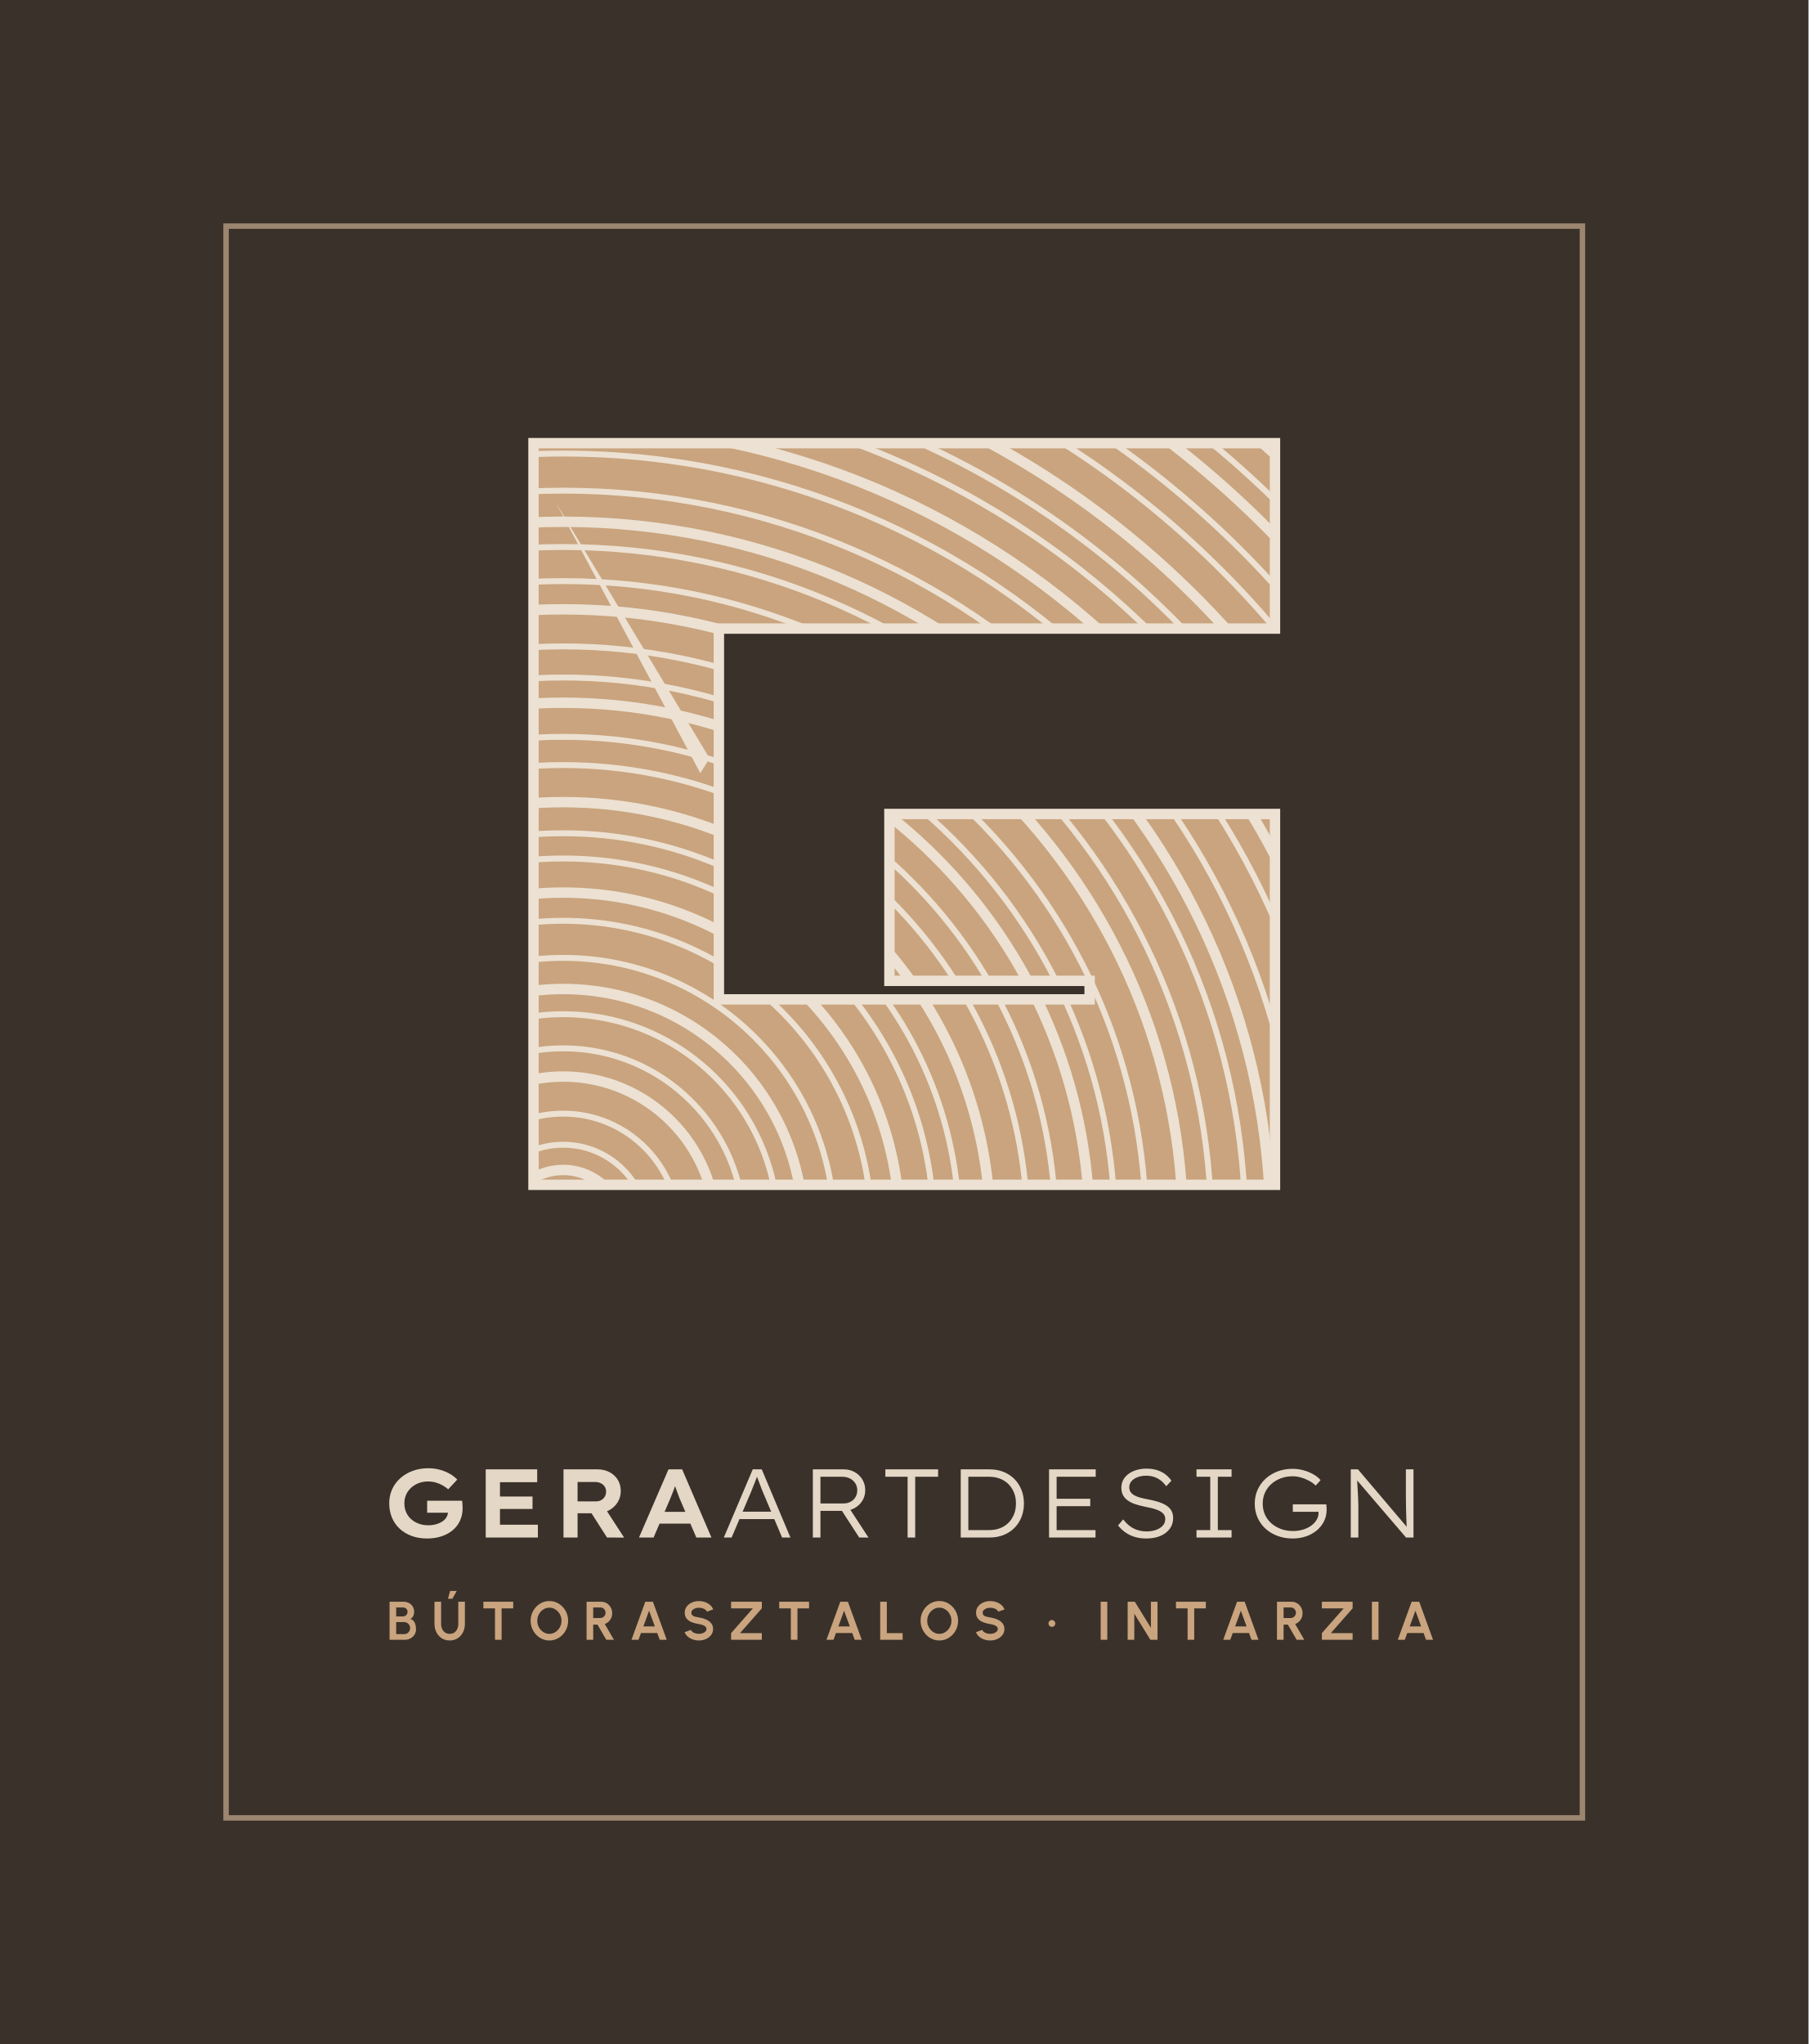
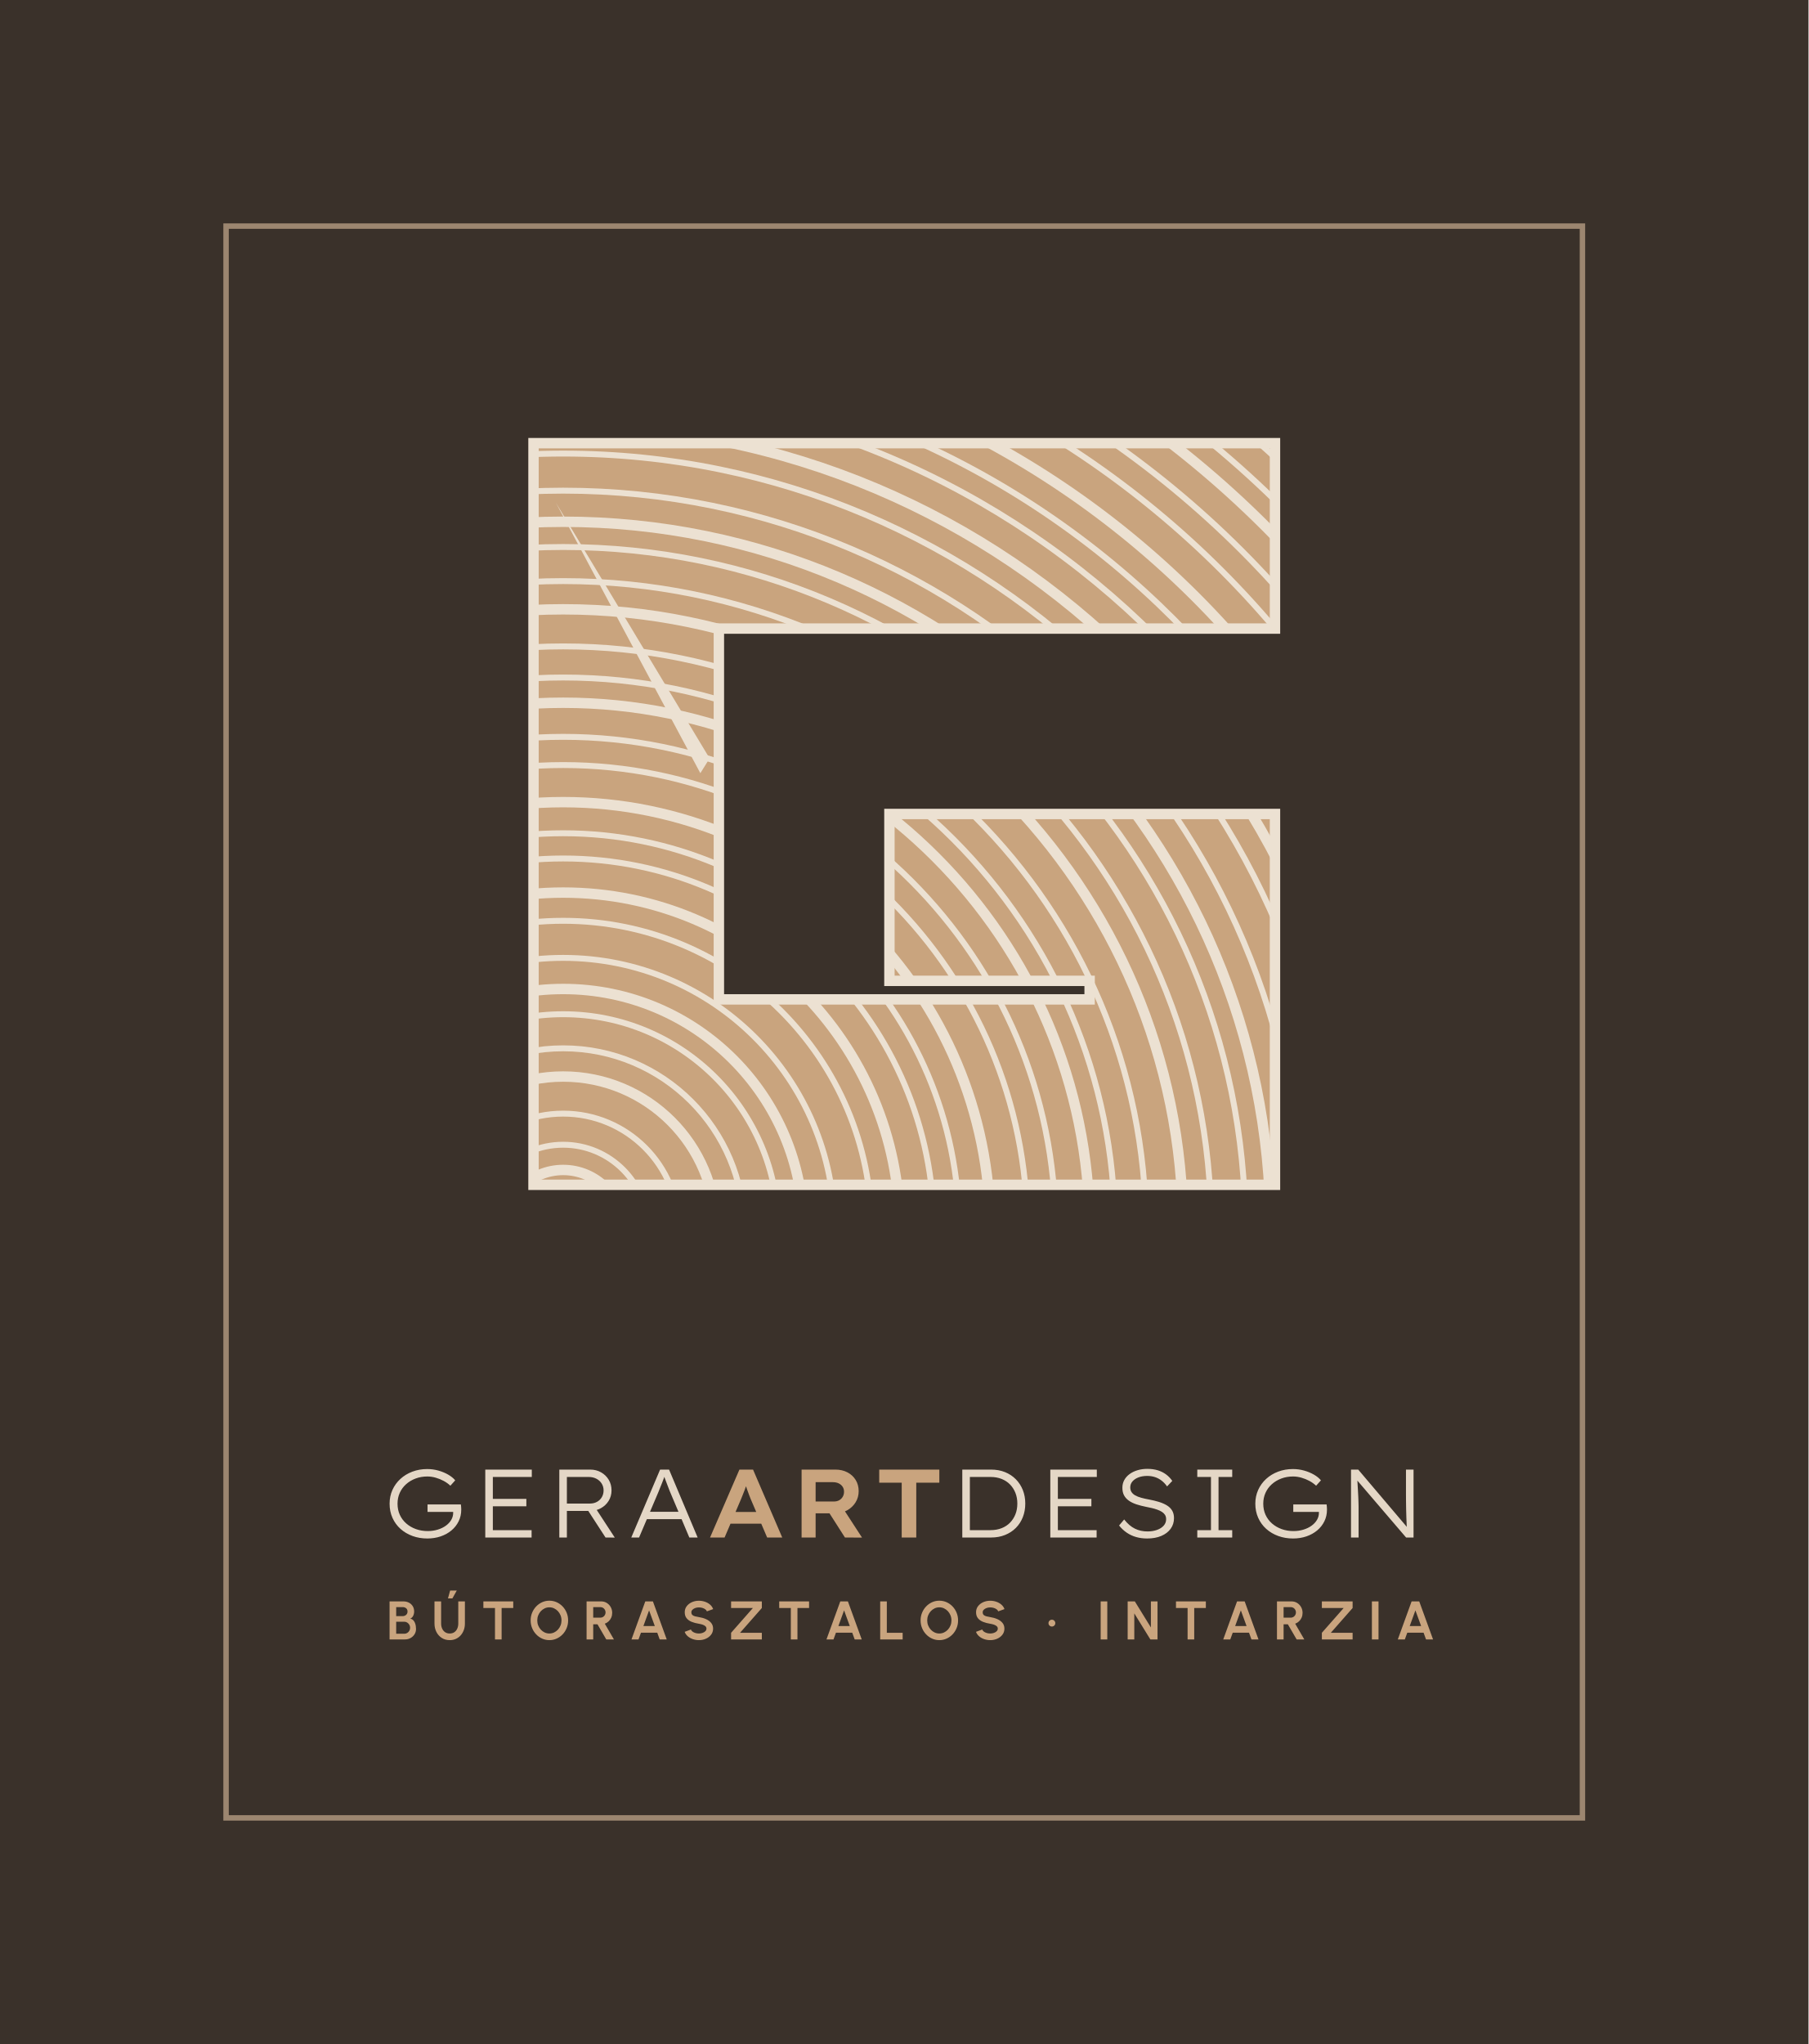
<svg xmlns="http://www.w3.org/2000/svg" viewBox="-40 -40 400 452" width="400" height="452">
  <rect x="-40" y="-40" width="400" height="452" fill="#3A312A" />
  <rect x="10" y="10" width="300" height="352" fill="none" stroke="#9C8670" stroke-width="1.2" />
  <defs>
    <clipPath id="e3">
      <path d="M78 58H242V99H119V181H201V176.9H156.72V140H242V222H78Z" />
    </clipPath>
  </defs>
  <g clip-path="url(#e3)">
    <rect x="78" y="58" width="164" height="164" fill="#C9A47E" />
    <circle cx="84.56" cy="231.84" r="13.12" fill="none" stroke="#ECE1D2" stroke-width="2.3" />
    <circle cx="84.56" cy="231.84" r="18.7" fill="none" stroke="#ECE1D2" stroke-width="1.31" />
    <circle cx="84.56" cy="231.84" r="25.58" fill="none" stroke="#ECE1D2" stroke-width="1.31" />
    <circle cx="84.56" cy="231.84" r="33.78" fill="none" stroke="#ECE1D2" stroke-width="2.3" />
    <circle cx="84.56" cy="231.84" r="40.02" fill="none" stroke="#ECE1D2" stroke-width="1.31" />
    <circle cx="84.56" cy="231.84" r="47.56" fill="none" stroke="#ECE1D2" stroke-width="1.31" />
    <circle cx="84.56" cy="231.84" r="53.14" fill="none" stroke="#ECE1D2" stroke-width="2.3" />
    <circle cx="84.56" cy="231.84" r="60.02" fill="none" stroke="#ECE1D2" stroke-width="1.31" />
    <circle cx="84.56" cy="231.84" r="68.22" fill="none" stroke="#ECE1D2" stroke-width="1.31" />
    <circle cx="84.56" cy="231.84" r="74.46" fill="none" stroke="#ECE1D2" stroke-width="2.3" />
    <circle cx="84.56" cy="231.84" r="82" fill="none" stroke="#ECE1D2" stroke-width="1.31" />
    <circle cx="84.56" cy="231.84" r="87.58" fill="none" stroke="#ECE1D2" stroke-width="1.31" />
    <circle cx="84.56" cy="231.84" r="94.46" fill="none" stroke="#ECE1D2" stroke-width="2.3" />
    <circle cx="84.56" cy="231.84" r="102.66" fill="none" stroke="#ECE1D2" stroke-width="1.31" />
    <circle cx="84.56" cy="231.84" r="108.9" fill="none" stroke="#ECE1D2" stroke-width="1.31" />
    <circle cx="84.56" cy="231.84" r="116.44" fill="none" stroke="#ECE1D2" stroke-width="2.3" />
    <circle cx="84.56" cy="231.84" r="122.02" fill="none" stroke="#ECE1D2" stroke-width="1.31" />
    <circle cx="84.56" cy="231.84" r="128.9" fill="none" stroke="#ECE1D2" stroke-width="1.31" />
    <circle cx="84.56" cy="231.84" r="137.1" fill="none" stroke="#ECE1D2" stroke-width="2.3" />
    <circle cx="84.56" cy="231.84" r="143.34" fill="none" stroke="#ECE1D2" stroke-width="1.31" />
    <circle cx="84.56" cy="231.84" r="150.88" fill="none" stroke="#ECE1D2" stroke-width="1.31" />
    <circle cx="84.56" cy="231.84" r="156.46" fill="none" stroke="#ECE1D2" stroke-width="2.3" />
    <circle cx="84.56" cy="231.84" r="163.34" fill="none" stroke="#ECE1D2" stroke-width="1.31" />
    <circle cx="84.56" cy="231.84" r="171.54" fill="none" stroke="#ECE1D2" stroke-width="1.31" />
    <circle cx="84.56" cy="231.84" r="177.78" fill="none" stroke="#ECE1D2" stroke-width="2.3" />
    <circle cx="84.56" cy="231.84" r="185.32" fill="none" stroke="#ECE1D2" stroke-width="1.31" />
    <circle cx="84.56" cy="231.84" r="190.9" fill="none" stroke="#ECE1D2" stroke-width="1.31" />
    <circle cx="84.56" cy="231.84" r="197.78" fill="none" stroke="#ECE1D2" stroke-width="2.3" />
    <circle cx="84.56" cy="231.84" r="205.98" fill="none" stroke="#ECE1D2" stroke-width="1.31" />
    <circle cx="84.56" cy="231.84" r="212.22" fill="none" stroke="#ECE1D2" stroke-width="1.31" />
    <circle cx="84.56" cy="231.84" r="219.76" fill="none" stroke="#ECE1D2" stroke-width="2.3" />
    <circle cx="84.56" cy="231.84" r="225.34" fill="none" stroke="#ECE1D2" stroke-width="1.31" />
    <circle cx="84.56" cy="231.84" r="232.22" fill="none" stroke="#ECE1D2" stroke-width="1.31" />
    <circle cx="84.56" cy="231.84" r="240.42" fill="none" stroke="#ECE1D2" stroke-width="2.3" />
    <circle cx="84.56" cy="231.84" r="246.66" fill="none" stroke="#ECE1D2" stroke-width="1.31" />
    <circle cx="84.56" cy="231.84" r="254.2" fill="none" stroke="#ECE1D2" stroke-width="1.31" />
    <circle cx="84.56" cy="231.84" r="259.78" fill="none" stroke="#ECE1D2" stroke-width="2.3" />
    <circle cx="84.56" cy="231.84" r="266.66" fill="none" stroke="#ECE1D2" stroke-width="1.31" />
    <circle cx="84.56" cy="231.84" r="274.86" fill="none" stroke="#ECE1D2" stroke-width="1.31" />
    <path d="M82.92 71.12L116.95 127.7L114.9 130.98Z" fill="#ECE1D2" />
  </g>
  <path d="M78 58H242V99H119V181H201V176.9H156.72V140H242V222H78Z" fill="none" stroke="#ECE1D2" stroke-width="2.3" />
-   <path d="M54.447 300.215Q52.629 300.215 51.103 299.67Q49.577 299.126 48.453 298.103Q47.328 297.08 46.707 295.635Q46.086 294.191 46.086 292.421Q46.086 290.765 46.722 289.352Q47.357 287.94 48.53 286.892Q49.703 285.843 51.278 285.262Q52.853 284.68 54.719 284.68Q56.121 284.68 57.343 285.025Q58.566 285.369 59.537 285.938Q60.508 286.507 61.131 287.192L59.138 289.335Q58.533 288.816 57.839 288.434Q57.146 288.051 56.359 287.827Q55.572 287.603 54.694 287.603Q53.574 287.603 52.616 287.966Q51.659 288.329 50.945 288.977Q50.232 289.626 49.834 290.505Q49.436 291.384 49.436 292.421Q49.436 293.562 49.851 294.465Q50.266 295.368 51.001 295.997Q51.736 296.626 52.692 296.96Q53.647 297.293 54.736 297.293Q55.639 297.293 56.437 297.07Q57.235 296.848 57.838 296.45Q58.442 296.052 58.764 295.497Q59.086 294.942 59.082 294.312V293.87L59.514 294.521H54.475V291.862H62.21Q62.245 292.141 62.27 292.467Q62.296 292.793 62.307 293.081Q62.318 293.368 62.318 293.518Q62.318 295.074 61.728 296.316Q61.138 297.558 60.09 298.42Q59.042 299.281 57.607 299.748Q56.172 300.215 54.447 300.215ZM67.428 300.0V284.927H78.817V287.761H70.583V297.166H78.968V300.0ZM69.022 293.682V290.94H77.783V293.682ZM84.633 300.0V284.927H92.132Q93.638 284.927 94.811 285.543Q95.985 286.159 96.644 287.24Q97.302 288.321 97.302 289.714Q97.302 291.094 96.607 292.208Q95.912 293.322 94.723 293.977Q93.534 294.631 92.077 294.631H87.746V300.0ZM94.258 300.0 89.908 293.195 93.262 292.657 98.043 300.013ZM87.746 292.006H91.843Q92.487 292.006 92.982 291.727Q93.478 291.448 93.765 290.957Q94.053 290.466 94.053 289.835Q94.053 289.208 93.739 288.732Q93.425 288.256 92.869 287.987Q92.312 287.719 91.586 287.719H87.746ZM101.332 300.0 107.855 284.927H110.877L117.356 300.0H114.007L110.318 291.368Q110.16 290.975 109.977 290.486Q109.794 289.997 109.608 289.478Q109.422 288.959 109.253 288.465Q109.084 287.971 108.968 287.578L109.642 287.565Q109.508 288.045 109.342 288.537Q109.175 289.029 108.992 289.517Q108.808 290.005 108.614 290.477Q108.421 290.949 108.236 291.42L104.56 300.0ZM104.321 296.926 105.418 294.326H113.142L113.988 296.926Z" fill="#E4D7C6" />
-   <path d="M120.092 300.0 126.49 284.927H128.482L134.825 300.0H132.978L128.63 289.706Q128.43 289.195 128.247 288.707Q128.064 288.22 127.882 287.753Q127.7 287.287 127.528 286.815Q127.357 286.344 127.194 285.876L127.656 285.866Q127.468 286.445 127.293 286.928Q127.117 287.411 126.935 287.862Q126.753 288.313 126.563 288.782Q126.373 289.252 126.155 289.814L121.821 300.0ZM122.776 295.927 123.446 294.289H131.39L131.933 295.927ZM139.784 300.0V284.927H146.636Q147.972 284.927 149.048 285.534Q150.124 286.142 150.747 287.185Q151.371 288.229 151.371 289.53Q151.371 290.834 150.732 291.866Q150.092 292.898 148.997 293.5Q147.902 294.101 146.553 294.101H141.464V300.0ZM150.041 300.0 145.736 293.363 147.401 292.828 152.092 300.01ZM141.464 292.463H146.574Q147.463 292.463 148.148 292.083Q148.834 291.703 149.222 291.042Q149.609 290.38 149.609 289.542Q149.609 288.698 149.182 288.021Q148.755 287.344 148.009 286.955Q147.264 286.565 146.308 286.565H141.464ZM160.743 300.0V286.565H155.819V284.927H167.486V286.565H162.422V300.0ZM172.493 300.0V284.927H178.871Q180.58 284.927 181.974 285.49Q183.367 286.054 184.375 287.074Q185.382 288.095 185.927 289.466Q186.471 290.837 186.471 292.463Q186.471 294.1 185.927 295.482Q185.382 296.864 184.38 297.868Q183.378 298.873 181.979 299.437Q180.58 300.0 178.871 300.0ZM174.173 298.666 173.986 298.362H178.763Q180.121 298.362 181.223 297.926Q182.324 297.49 183.09 296.702Q183.857 295.913 184.283 294.845Q184.709 293.778 184.709 292.463Q184.709 291.17 184.283 290.097Q183.857 289.024 183.085 288.23Q182.314 287.436 181.217 287.001Q180.121 286.565 178.763 286.565H173.921L174.173 286.304ZM192.024 300.0V284.927H202.347V286.565H193.703V298.362H202.303V300.0ZM192.857 293.066V291.428H201.141V293.066ZM213.508 300.215Q212.201 300.215 211.068 299.892Q209.936 299.569 208.989 298.924Q208.042 298.278 207.289 297.331L208.416 295.993Q209.544 297.427 210.808 298.038Q212.071 298.65 213.588 298.65Q214.734 298.65 215.682 298.319Q216.63 297.988 217.183 297.369Q217.736 296.749 217.728 295.927Q217.728 295.363 217.471 294.967Q217.213 294.57 216.77 294.293Q216.327 294.015 215.752 293.812Q215.176 293.609 214.548 293.462Q213.92 293.314 213.27 293.191Q212.096 292.957 211.126 292.636Q210.156 292.315 209.457 291.822Q208.758 291.329 208.389 290.639Q208.02 289.95 208.02 288.955Q208.02 288.018 208.439 287.248Q208.858 286.477 209.616 285.923Q210.375 285.369 211.38 285.068Q212.385 284.767 213.556 284.767Q214.855 284.767 215.881 285.085Q216.908 285.403 217.711 285.997Q218.513 286.591 219.096 287.438L217.937 288.662Q217.411 287.911 216.739 287.388Q216.067 286.865 215.264 286.598Q214.461 286.332 213.525 286.332Q212.448 286.332 211.603 286.652Q210.758 286.972 210.263 287.54Q209.767 288.109 209.767 288.878Q209.767 289.481 210.05 289.915Q210.334 290.349 210.872 290.655Q211.41 290.96 212.208 291.179Q213.006 291.399 213.995 291.579Q215.118 291.787 216.114 292.093Q217.11 292.399 217.869 292.853Q218.628 293.308 219.051 294.001Q219.475 294.694 219.475 295.701Q219.475 297.029 218.733 298.056Q217.99 299.082 216.653 299.649Q215.315 300.215 213.508 300.215ZM224.642 300.0V298.361H227.678V286.565H224.642V284.927H232.394V286.565H229.357V298.361H232.394V300.0ZM245.887 300.215Q244.133 300.215 242.613 299.662Q241.092 299.109 239.948 298.088Q238.805 297.067 238.163 295.639Q237.521 294.211 237.521 292.489Q237.521 290.848 238.15 289.447Q238.78 288.045 239.915 287.003Q241.051 285.96 242.576 285.384Q244.101 284.809 245.871 284.809Q247.161 284.809 248.361 285.147Q249.561 285.486 250.534 286.051Q251.507 286.615 252.085 287.315L251.008 288.507Q250.364 287.893 249.529 287.443Q248.694 286.994 247.757 286.725Q246.821 286.457 245.893 286.457Q244.496 286.457 243.29 286.911Q242.084 287.364 241.18 288.175Q240.276 288.985 239.779 290.087Q239.283 291.189 239.283 292.489Q239.283 293.86 239.795 294.974Q240.308 296.088 241.235 296.893Q242.162 297.698 243.375 298.133Q244.587 298.567 245.99 298.567Q247.154 298.567 248.191 298.252Q249.229 297.938 250.008 297.374Q250.788 296.81 251.217 296.065Q251.646 295.319 251.632 294.482V293.819L252.003 294.312H245.942V292.656H253.337Q253.369 292.847 253.385 293.055Q253.401 293.264 253.412 293.464Q253.423 293.665 253.423 293.823Q253.423 295.231 252.843 296.404Q252.264 297.577 251.244 298.427Q250.225 299.278 248.861 299.747Q247.496 300.215 245.887 300.215ZM258.756 300.0V284.927H260.355L271.461 298.016L271.217 298.406Q271.142 297.999 271.109 297.248Q271.076 296.497 271.041 295.576Q271.006 294.655 270.988 293.7Q270.971 292.746 270.962 291.899Q270.953 291.052 270.953 290.47V284.927H272.633V300.0H270.983L259.954 287.122L260.138 286.665Q260.166 287.291 260.206 288.028Q260.247 288.765 260.295 289.527Q260.343 290.289 260.371 290.995Q260.4 291.701 260.417 292.267Q260.435 292.833 260.435 293.144V300.0Z" fill="#E4D7C6" />
-   <path d="M46.163 322.61V314.2H49.227Q49.89 314.2 50.429 314.472Q50.968 314.745 51.285 315.252Q51.601 315.759 51.601 316.453Q51.601 316.76 51.51 317.071Q51.419 317.382 51.232 317.631Q51.045 317.881 50.751 318Q51.143 318.096 51.39 318.351Q51.637 318.605 51.774 318.942Q51.911 319.279 51.963 319.632Q52.015 319.984 52.015 320.288Q52.015 320.95 51.684 321.475Q51.353 322 50.797 322.305Q50.242 322.61 49.568 322.61ZM47.628 321.355H49.42Q49.776 321.355 50.067 321.18Q50.359 321.004 50.533 320.698Q50.707 320.391 50.707 320.002Q50.707 319.666 50.533 319.367Q50.359 319.067 50.067 318.88Q49.776 318.693 49.42 318.693H47.628ZM47.628 317.459H49.061Q49.503 317.459 49.82 317.182Q50.136 316.904 50.136 316.443Q50.136 315.957 49.82 315.71Q49.503 315.462 49.061 315.462H47.628ZM59.466 322.766Q58.457 322.766 57.699 322.274Q56.941 321.781 56.52 320.949Q56.099 320.117 56.099 319.102V314.2H57.565V319.102Q57.565 319.703 57.789 320.203Q58.012 320.703 58.438 321.002Q58.863 321.3 59.466 321.3Q60.08 321.3 60.502 321.003Q60.925 320.705 61.142 320.205Q61.36 319.704 61.36 319.102V314.2H62.826V319.102Q62.826 319.865 62.587 320.528Q62.348 321.192 61.903 321.697Q61.458 322.201 60.841 322.484Q60.223 322.766 59.466 322.766ZM59.079 313.539 59.559 311.809H61.025L60.057 313.539ZM73.518 314.2V315.665H70.947V322.61H69.481V315.665H66.912V314.2ZM81.51 322.766Q80.657 322.766 79.906 322.427Q79.155 322.087 78.585 321.487Q78.014 320.886 77.69 320.096Q77.365 319.306 77.365 318.405Q77.365 317.504 77.69 316.714Q78.014 315.924 78.585 315.323Q79.155 314.722 79.906 314.383Q80.657 314.043 81.51 314.043Q82.369 314.043 83.12 314.383Q83.871 314.722 84.442 315.323Q85.013 315.924 85.334 316.714Q85.655 317.504 85.655 318.405Q85.655 319.306 85.334 320.096Q85.013 320.886 84.442 321.487Q83.871 322.087 83.12 322.427Q82.369 322.766 81.51 322.766ZM81.51 321.3Q82.064 321.3 82.549 321.072Q83.033 320.843 83.403 320.444Q83.773 320.046 83.981 319.522Q84.19 318.999 84.19 318.405Q84.19 317.809 83.98 317.284Q83.771 316.76 83.401 316.362Q83.031 315.964 82.547 315.737Q82.062 315.509 81.51 315.509Q80.956 315.509 80.472 315.738Q79.987 315.966 79.617 316.365Q79.248 316.764 79.039 317.287Q78.831 317.811 78.831 318.405Q78.831 319.003 79.04 319.526Q79.25 320.05 79.62 320.449Q79.989 320.847 80.474 321.074Q80.958 321.3 81.51 321.3ZM89.74 322.61V314.2H92.965Q93.649 314.2 94.202 314.541Q94.754 314.882 95.078 315.457Q95.403 316.032 95.403 316.731Q95.403 317.299 95.197 317.778Q94.992 318.257 94.623 318.605Q94.253 318.953 93.769 319.132L95.785 322.61H94.093L92.151 319.264H91.206V322.61ZM91.206 317.798H92.799Q93.111 317.798 93.369 317.642Q93.627 317.485 93.782 317.221Q93.937 316.956 93.937 316.63Q93.937 316.304 93.782 316.04Q93.627 315.776 93.369 315.619Q93.111 315.462 92.799 315.462H91.206ZM102.724 314.2H104.41L107.466 322.61H105.911L105.37 321.12H101.767L101.226 322.61H99.671ZM102.304 319.654H104.831L103.563 316.186ZM114.581 322.766Q113.884 322.766 113.243 322.546Q112.602 322.326 112.121 321.914Q111.641 321.502 111.433 320.93L112.81 320.421Q112.895 320.665 113.153 320.864Q113.41 321.063 113.782 321.182Q114.154 321.3 114.581 321.3Q115.017 321.3 115.398 321.165Q115.78 321.029 116.016 320.787Q116.252 320.545 116.252 320.221Q116.252 319.891 116.006 319.676Q115.76 319.462 115.375 319.335Q114.991 319.209 114.581 319.144Q113.687 319.006 112.977 318.718Q112.268 318.43 111.858 317.918Q111.448 317.405 111.448 316.599Q111.448 315.833 111.884 315.261Q112.32 314.69 113.035 314.372Q113.75 314.054 114.581 314.054Q115.271 314.054 115.913 314.272Q116.555 314.49 117.039 314.904Q117.522 315.318 117.733 315.902L116.352 316.401Q116.266 316.155 116.009 315.958Q115.751 315.761 115.38 315.645Q115.009 315.53 114.581 315.53Q114.154 315.524 113.774 315.662Q113.394 315.801 113.154 316.043Q112.914 316.285 112.914 316.599Q112.914 316.999 113.139 317.205Q113.363 317.41 113.741 317.503Q114.118 317.597 114.581 317.672Q115.425 317.802 116.139 318.115Q116.853 318.428 117.286 318.949Q117.718 319.469 117.718 320.221Q117.718 320.985 117.284 321.558Q116.849 322.131 116.136 322.448Q115.423 322.766 114.581 322.766ZM121.7 322.61V321.144L126.522 315.665H121.7V314.2H128.5V315.665L123.678 321.144H128.5V322.61ZM138.951 314.2V315.665H136.38V322.61H134.914V315.665H132.345V314.2ZM145.852 314.2H147.537L150.593 322.61H149.038L148.497 321.12H144.894L144.353 322.61H142.798ZM145.431 319.654H147.958L146.691 316.186ZM154.68 322.61V314.2H156.146V321.144H159.646V322.61ZM167.759 322.766Q166.906 322.766 166.155 322.427Q165.404 322.087 164.833 321.487Q164.262 320.886 163.938 320.096Q163.613 319.306 163.613 318.405Q163.613 317.504 163.938 316.714Q164.262 315.924 164.833 315.323Q165.404 314.722 166.155 314.383Q166.906 314.043 167.759 314.043Q168.618 314.043 169.369 314.383Q170.119 314.722 170.69 315.323Q171.261 315.924 171.582 316.714Q171.904 317.504 171.904 318.405Q171.904 319.306 171.582 320.096Q171.261 320.886 170.69 321.487Q170.119 322.087 169.369 322.427Q168.618 322.766 167.759 322.766ZM167.759 321.3Q168.313 321.3 168.797 321.072Q169.282 320.843 169.651 320.444Q170.021 320.046 170.229 319.522Q170.438 318.999 170.438 318.405Q170.438 317.809 170.228 317.284Q170.019 316.76 169.649 316.362Q169.28 315.964 168.795 315.737Q168.311 315.509 167.759 315.509Q167.204 315.509 166.72 315.738Q166.235 315.966 165.866 316.365Q165.496 316.764 165.288 317.287Q165.079 317.811 165.079 318.405Q165.079 319.003 165.289 319.526Q165.498 320.05 165.868 320.449Q166.238 320.847 166.722 321.074Q167.206 321.3 167.759 321.3ZM179.016 322.766Q178.32 322.766 177.678 322.546Q177.037 322.326 176.557 321.914Q176.076 321.502 175.869 320.93L177.245 320.421Q177.33 320.665 177.588 320.864Q177.846 321.063 178.218 321.182Q178.59 321.3 179.016 321.3Q179.452 321.3 179.834 321.165Q180.215 321.029 180.451 320.787Q180.687 320.545 180.687 320.221Q180.687 319.891 180.441 319.676Q180.195 319.462 179.811 319.335Q179.426 319.209 179.016 319.144Q178.122 319.006 177.413 318.718Q176.704 318.43 176.293 317.918Q175.883 317.405 175.883 316.599Q175.883 315.833 176.319 315.261Q176.756 314.69 177.471 314.372Q178.186 314.054 179.016 314.054Q179.706 314.054 180.348 314.272Q180.991 314.49 181.474 314.904Q181.958 315.318 182.168 315.902L180.787 316.401Q180.702 316.155 180.444 315.958Q180.186 315.761 179.815 315.645Q179.444 315.53 179.016 315.53Q178.59 315.524 178.21 315.662Q177.829 315.801 177.589 316.043Q177.349 316.285 177.349 316.599Q177.349 316.999 177.574 317.205Q177.799 317.41 178.176 317.503Q178.554 317.597 179.016 317.672Q179.86 317.802 180.574 318.115Q181.289 318.428 181.721 318.949Q182.153 319.469 182.153 320.221Q182.153 320.985 181.719 321.558Q181.285 322.131 180.572 322.448Q179.858 322.766 179.016 322.766ZM192.654 319.759Q192.339 319.759 192.121 319.54Q191.902 319.321 191.902 319.003Q191.902 318.694 192.121 318.473Q192.339 318.252 192.654 318.252Q192.968 318.252 193.189 318.473Q193.41 318.694 193.41 319.003Q193.41 319.321 193.189 319.54Q192.968 319.759 192.654 319.759ZM203.443 322.61V314.2H204.908V322.61ZM209.414 322.61V314.2H210.999L214.552 319.962V314.2H216.018V322.61H214.435L210.88 316.848V322.61ZM226.707 314.2V315.665H224.136V322.61H222.67V315.665H220.101V314.2ZM233.608 314.2H235.294L238.35 322.61H236.794L236.253 321.12H232.651L232.109 322.61H230.554ZM233.187 319.654H235.714L234.447 316.186ZM242.437 322.61V314.2H245.661Q246.346 314.2 246.898 314.541Q247.45 314.882 247.775 315.457Q248.099 316.032 248.099 316.731Q248.099 317.299 247.893 317.778Q247.688 318.257 247.319 318.605Q246.95 318.953 246.466 319.132L248.481 322.61H246.789L244.847 319.264H243.902V322.61ZM243.902 317.798H245.495Q245.807 317.798 246.065 317.642Q246.323 317.485 246.478 317.221Q246.633 316.956 246.633 316.63Q246.633 316.304 246.478 316.04Q246.323 315.776 246.065 315.619Q245.807 315.462 245.495 315.462H243.902ZM252.367 322.61V321.144L257.189 315.665H252.367V314.2H259.167V315.665L254.345 321.144H259.167V322.61ZM263.433 322.61V314.2H264.898V322.61ZM272.217 314.2H273.903L276.959 322.61H275.404L274.863 321.12H271.26L270.719 322.61H269.164ZM271.797 319.654H274.324L273.056 316.186Z" fill="#C9A47E" />
+   <path d="M54.507 300.215Q52.759 300.215 51.243 299.663Q49.727 299.112 48.588 298.095Q47.449 297.077 46.808 295.653Q46.168 294.23 46.168 292.514Q46.168 290.879 46.796 289.482Q47.423 288.085 48.555 287.046Q49.687 286.007 51.207 285.433Q52.727 284.859 54.491 284.859Q55.776 284.859 56.972 285.197Q58.168 285.535 59.138 286.097Q60.108 286.66 60.684 287.357L59.611 288.545Q58.969 287.933 58.137 287.485Q57.304 287.037 56.371 286.77Q55.438 286.502 54.513 286.502Q53.121 286.502 51.918 286.954Q50.716 287.407 49.815 288.214Q48.915 289.021 48.419 290.12Q47.924 291.219 47.924 292.514Q47.924 293.881 48.435 294.991Q48.946 296.101 49.87 296.904Q50.794 297.706 52.003 298.139Q53.211 298.572 54.609 298.572Q55.769 298.572 56.803 298.258Q57.838 297.945 58.615 297.383Q59.392 296.821 59.819 296.078Q60.246 295.335 60.232 294.501V293.84L60.603 294.331H54.562V292.681H61.932Q61.964 292.871 61.98 293.078Q61.996 293.286 62.007 293.486Q62.017 293.686 62.017 293.844Q62.017 295.247 61.44 296.416Q60.862 297.585 59.846 298.433Q58.831 299.28 57.471 299.747Q56.111 300.215 54.507 300.215ZM67.332 300.0V284.977H77.621V286.609H69.007V298.367H77.577V300.0ZM68.162 293.089V291.457H76.419V293.089ZM83.708 300.0V284.977H90.537Q91.868 284.977 92.941 285.583Q94.013 286.188 94.635 287.228Q95.256 288.268 95.256 289.565Q95.256 290.865 94.619 291.893Q93.982 292.922 92.89 293.522Q91.799 294.121 90.454 294.121H85.382V300.0ZM93.931 300.0 89.64 293.385 91.299 292.852 95.975 300.01ZM85.382 292.488H90.475Q91.361 292.488 92.044 292.11Q92.728 291.731 93.114 291.071Q93.5 290.412 93.5 289.577Q93.5 288.736 93.075 288.061Q92.649 287.387 91.906 286.998Q91.162 286.609 90.21 286.609H85.382ZM99.622 300.0 105.998 284.977H107.983L114.306 300.0H112.465L108.131 289.74Q107.932 289.231 107.749 288.745Q107.567 288.259 107.386 287.794Q107.204 287.329 107.033 286.859Q106.863 286.389 106.7 285.923L107.161 285.913Q106.973 286.49 106.798 286.971Q106.624 287.453 106.442 287.902Q106.26 288.352 106.071 288.82Q105.882 289.288 105.665 289.848L101.345 300.0ZM102.296 295.941 102.965 294.308H110.883L111.424 295.941Z" fill="#E4D7C6" />
+   <path d="M117.045 300.0 123.545 284.977H126.557L133.014 300.0H129.677L126 291.396Q125.843 291.005 125.66 290.518Q125.478 290.03 125.292 289.513Q125.107 288.996 124.939 288.504Q124.771 288.011 124.655 287.619L125.326 287.606Q125.193 288.085 125.027 288.575Q124.861 289.065 124.678 289.552Q124.495 290.038 124.302 290.509Q124.109 290.979 123.925 291.449L120.261 300.0ZM120.023 296.936 121.116 294.345H128.815L129.658 296.936ZM137.294 300.0V284.977H144.767Q146.268 284.977 147.438 285.591Q148.607 286.205 149.264 287.282Q149.92 288.359 149.92 289.749Q149.92 291.123 149.227 292.234Q148.535 293.345 147.35 293.997Q146.164 294.649 144.712 294.649H140.396V300.0ZM146.886 300.0 142.55 293.218 145.894 292.682 150.658 300.013ZM140.396 292.033H144.48Q145.121 292.033 145.615 291.755Q146.108 291.476 146.395 290.987Q146.682 290.497 146.682 289.869Q146.682 289.244 146.369 288.77Q146.056 288.295 145.501 288.027Q144.947 287.76 144.223 287.76H140.396ZM159.438 300.0V287.877H154.464V284.977H167.761V287.877H162.658V300.0Z" fill="#C9A47E" />
+   <path d="M172.838 300.0V284.977H179.194Q180.898 284.977 182.287 285.538Q183.676 286.1 184.68 287.117Q185.684 288.134 186.226 289.501Q186.769 290.867 186.769 292.488Q186.769 294.12 186.226 295.497Q185.684 296.874 184.685 297.876Q183.686 298.877 182.292 299.438Q180.898 300.0 179.194 300.0ZM174.512 298.67 174.325 298.367H179.087Q180.44 298.367 181.538 297.933Q182.636 297.499 183.4 296.713Q184.164 295.926 184.588 294.863Q185.013 293.799 185.013 292.488Q185.013 291.2 184.588 290.13Q184.164 289.061 183.395 288.269Q182.626 287.478 181.533 287.044Q180.44 286.609 179.087 286.609H174.261L174.512 286.35ZM192.303 300.0V284.977H202.592V286.609H193.977V298.367H202.548V300.0ZM193.133 293.089V291.457H201.39V293.089ZM213.716 300.215Q212.414 300.215 211.285 299.893Q210.156 299.571 209.212 298.927Q208.268 298.284 207.517 297.34L208.641 296.006Q209.766 297.435 211.025 298.045Q212.283 298.655 213.796 298.655Q214.938 298.655 215.883 298.325Q216.828 297.995 217.379 297.378Q217.93 296.76 217.922 295.94Q217.922 295.379 217.666 294.983Q217.409 294.588 216.968 294.312Q216.526 294.035 215.952 293.833Q215.379 293.63 214.753 293.483Q214.127 293.337 213.479 293.214Q212.309 292.981 211.342 292.661Q210.375 292.34 209.678 291.849Q208.982 291.357 208.614 290.671Q208.246 289.984 208.246 288.992Q208.246 288.058 208.664 287.29Q209.082 286.522 209.838 285.97Q210.593 285.418 211.595 285.118Q212.597 284.818 213.764 284.818Q215.058 284.818 216.082 285.135Q217.105 285.452 217.905 286.044Q218.705 286.636 219.285 287.48L218.13 288.699Q217.607 287.951 216.937 287.43Q216.267 286.908 215.466 286.643Q214.666 286.378 213.733 286.378Q212.66 286.378 211.818 286.696Q210.976 287.015 210.482 287.582Q209.988 288.149 209.988 288.915Q209.988 289.516 210.27 289.949Q210.553 290.381 211.089 290.686Q211.625 290.99 212.42 291.209Q213.215 291.427 214.202 291.607Q215.321 291.814 216.314 292.119Q217.306 292.424 218.062 292.877Q218.819 293.331 219.241 294.021Q219.663 294.712 219.663 295.716Q219.663 297.039 218.923 298.062Q218.183 299.085 216.85 299.65Q215.517 300.215 213.716 300.215ZM224.813 300.0V298.367H227.839V286.61H224.813V284.977H232.539V286.61H229.513V298.367H232.539V300.0ZM245.987 300.215Q244.24 300.215 242.724 299.663Q241.208 299.112 240.068 298.095Q238.929 297.077 238.289 295.653Q237.649 294.23 237.649 292.514Q237.649 290.879 238.276 289.482Q238.904 288.085 240.036 287.046Q241.167 286.007 242.687 285.433Q244.207 284.859 245.971 284.859Q247.257 284.859 248.453 285.197Q249.649 285.535 250.619 286.097Q251.588 286.66 252.164 287.357L251.091 288.545Q250.449 287.933 249.617 287.485Q248.785 287.037 247.852 286.77Q246.918 286.502 245.993 286.502Q244.601 286.502 243.399 286.954Q242.197 287.407 241.296 288.214Q240.395 289.021 239.9 290.12Q239.405 291.219 239.405 292.514Q239.405 293.881 239.916 294.991Q240.427 296.101 241.351 296.904Q242.275 297.706 243.483 298.139Q244.692 298.572 246.09 298.572Q247.25 298.572 248.284 298.258Q249.318 297.945 250.095 297.383Q250.872 296.821 251.299 296.078Q251.727 295.335 251.713 294.501V293.84L252.083 294.331H246.043V292.681H253.413Q253.445 292.871 253.46 293.078Q253.476 293.286 253.487 293.486Q253.498 293.686 253.498 293.844Q253.498 295.247 252.92 296.416Q252.343 297.585 251.327 298.433Q250.311 299.28 248.951 299.747Q247.591 300.215 245.987 300.215ZM258.813 300.0V284.977H260.407L271.476 298.022L271.233 298.412Q271.159 298.006 271.126 297.257Q271.093 296.509 271.058 295.591Q271.022 294.672 271.005 293.721Q270.988 292.77 270.979 291.926Q270.97 291.082 270.97 290.501V284.977H272.644V300.0H270.999L260.007 287.165L260.191 286.709Q260.218 287.333 260.259 288.068Q260.299 288.803 260.347 289.562Q260.395 290.321 260.423 291.025Q260.452 291.728 260.469 292.292Q260.487 292.857 260.487 293.166V300.0Z" fill="#E4D7C6" />
+   <path d="M46.163 322.535V314.124H49.227Q49.89 314.124 50.429 314.397Q50.968 314.67 51.285 315.177Q51.601 315.684 51.601 316.378Q51.601 316.684 51.51 316.996Q51.419 317.307 51.232 317.556Q51.045 317.805 50.751 317.924Q51.143 318.02 51.39 318.275Q51.637 318.53 51.774 318.867Q51.911 319.204 51.963 319.557Q52.015 319.909 52.015 320.213Q52.015 320.875 51.684 321.399Q51.353 321.924 50.797 322.23Q50.242 322.535 49.568 322.535ZM47.628 321.28H49.42Q49.776 321.28 50.067 321.104Q50.359 320.929 50.533 320.622Q50.707 320.316 50.707 319.926Q50.707 319.591 50.533 319.291Q50.359 318.992 50.067 318.805Q49.776 318.618 49.42 318.618H47.628ZM47.628 317.383H49.061Q49.503 317.383 49.82 317.106Q50.136 316.829 50.136 316.368Q50.136 315.882 49.82 315.634Q49.503 315.387 49.061 315.387H47.628ZM59.466 322.691Q58.457 322.691 57.699 322.198Q56.941 321.706 56.52 320.874Q56.099 320.042 56.099 319.026V314.124H57.565V319.026Q57.565 319.627 57.789 320.128Q58.012 320.628 58.438 320.926Q58.863 321.225 59.466 321.225Q60.08 321.225 60.502 320.927Q60.925 320.63 61.142 320.129Q61.36 319.629 61.36 319.026V314.124H62.826V319.026Q62.826 319.789 62.587 320.453Q62.348 321.117 61.903 321.622Q61.458 322.126 60.841 322.409Q60.223 322.691 59.466 322.691ZM59.079 313.464 59.559 311.733H61.025L60.057 313.464ZM73.518 314.124V315.59H70.947V322.535H69.481V315.59H66.912V314.124ZM81.51 322.691Q80.657 322.691 79.906 322.351Q79.155 322.012 78.585 321.411Q78.014 320.811 77.69 320.021Q77.365 319.231 77.365 318.33Q77.365 317.428 77.69 316.638Q78.014 315.848 78.585 315.248Q79.155 314.647 79.906 314.308Q80.657 313.968 81.51 313.968Q82.369 313.968 83.12 314.308Q83.871 314.647 84.442 315.248Q85.013 315.848 85.334 316.638Q85.655 317.428 85.655 318.33Q85.655 319.231 85.334 320.021Q85.013 320.811 84.442 321.411Q83.871 322.012 83.12 322.351Q82.369 322.691 81.51 322.691ZM81.51 321.225Q82.064 321.225 82.549 320.996Q83.033 320.768 83.403 320.369Q83.773 319.97 83.981 319.447Q84.19 318.923 84.19 318.33Q84.19 317.734 83.98 317.209Q83.771 316.684 83.401 316.287Q83.031 315.889 82.547 315.661Q82.062 315.434 81.51 315.434Q80.956 315.434 80.472 315.663Q79.987 315.891 79.617 316.29Q79.248 316.689 79.039 317.212Q78.831 317.736 78.831 318.33Q78.831 318.928 79.04 319.451Q79.25 319.975 79.62 320.373Q79.989 320.772 80.474 320.999Q80.958 321.225 81.51 321.225ZM89.74 322.535V314.124H92.965Q93.649 314.124 94.202 314.465Q94.754 314.806 95.078 315.382Q95.403 315.957 95.403 316.656Q95.403 317.224 95.197 317.703Q94.992 318.182 94.623 318.53Q94.253 318.878 93.769 319.056L95.785 322.535H94.093L92.151 319.189H91.206V322.535ZM91.206 317.723H92.799Q93.111 317.723 93.369 317.566Q93.627 317.409 93.782 317.145Q93.937 316.881 93.937 316.555Q93.937 316.229 93.782 315.965Q93.627 315.7 93.369 315.544Q93.111 315.387 92.799 315.387H91.206ZM102.724 314.124H104.41L107.466 322.535H105.911L105.37 321.045H101.767L101.226 322.535H99.671ZM102.304 319.579H104.831L103.563 316.11ZM114.581 322.691Q113.884 322.691 113.243 322.471Q112.602 322.251 112.121 321.839Q111.641 321.427 111.433 320.855L112.81 320.346Q112.895 320.589 113.153 320.788Q113.41 320.987 113.782 321.106Q114.154 321.225 114.581 321.225Q115.017 321.225 115.398 321.089Q115.78 320.954 116.016 320.712Q116.252 320.47 116.252 320.146Q116.252 319.816 116.006 319.601Q115.76 319.387 115.375 319.26Q114.991 319.134 114.581 319.069Q113.687 318.93 112.977 318.643Q112.268 318.355 111.858 317.842Q111.448 317.33 111.448 316.524Q111.448 315.758 111.884 315.186Q112.32 314.614 113.035 314.296Q113.75 313.979 114.581 313.979Q115.271 313.979 115.913 314.197Q116.555 314.414 117.039 314.828Q117.522 315.242 117.733 315.827L116.352 316.326Q116.266 316.08 116.009 315.883Q115.751 315.686 115.38 315.57Q115.009 315.454 114.581 315.454Q114.154 315.448 113.774 315.587Q113.394 315.726 113.154 315.968Q112.914 316.21 112.914 316.524Q112.914 316.924 113.139 317.129Q113.363 317.335 113.741 317.428Q114.118 317.521 114.581 317.597Q115.425 317.727 116.139 318.04Q116.853 318.353 117.286 318.873Q117.718 319.394 117.718 320.146Q117.718 320.91 117.284 321.482Q116.849 322.055 116.136 322.373Q115.423 322.691 114.581 322.691ZM121.7 322.535V321.069L126.522 315.59H121.7V314.124H128.5V315.59L123.678 321.069H128.5V322.535ZM138.951 314.124V315.59H136.38V322.535H134.914V315.59H132.345V314.124ZM145.852 314.124H147.537L150.593 322.535H149.038L148.497 321.045H144.894L144.353 322.535H142.798ZM145.431 319.579H147.958L146.691 316.11ZM154.68 322.535V314.124H156.146V321.069H159.646V322.535ZM167.759 322.691Q166.906 322.691 166.155 322.351Q165.404 322.012 164.833 321.411Q164.262 320.811 163.938 320.021Q163.613 319.231 163.613 318.33Q163.613 317.428 163.938 316.638Q164.262 315.848 164.833 315.248Q165.404 314.647 166.155 314.308Q166.906 313.968 167.759 313.968Q168.618 313.968 169.369 314.308Q170.119 314.647 170.69 315.248Q171.261 315.848 171.582 316.638Q171.904 317.428 171.904 318.33Q171.904 319.231 171.582 320.021Q171.261 320.811 170.69 321.411Q170.119 322.012 169.369 322.351Q168.618 322.691 167.759 322.691ZM167.759 321.225Q168.313 321.225 168.797 320.996Q169.282 320.768 169.651 320.369Q170.021 319.97 170.229 319.447Q170.438 318.923 170.438 318.33Q170.438 317.734 170.228 317.209Q170.019 316.684 169.649 316.287Q169.28 315.889 168.795 315.661Q168.311 315.434 167.759 315.434Q167.204 315.434 166.72 315.663Q166.235 315.891 165.866 316.29Q165.496 316.689 165.288 317.212Q165.079 317.736 165.079 318.33Q165.079 318.928 165.289 319.451Q165.498 319.975 165.868 320.373Q166.238 320.772 166.722 320.999Q167.206 321.225 167.759 321.225ZM179.016 322.691Q178.32 322.691 177.678 322.471Q177.037 322.251 176.557 321.839Q176.076 321.427 175.869 320.855L177.245 320.346Q177.33 320.589 177.588 320.788Q177.846 320.987 178.218 321.106Q178.59 321.225 179.016 321.225Q179.452 321.225 179.834 321.089Q180.215 320.954 180.451 320.712Q180.687 320.47 180.687 320.146Q180.687 319.816 180.441 319.601Q180.195 319.387 179.811 319.26Q179.426 319.134 179.016 319.069Q178.122 318.93 177.413 318.643Q176.704 318.355 176.293 317.842Q175.883 317.33 175.883 316.524Q175.883 315.758 176.319 315.186Q176.756 314.614 177.471 314.296Q178.186 313.979 179.016 313.979Q179.706 313.979 180.348 314.197Q180.991 314.414 181.474 314.828Q181.958 315.242 182.168 315.827L180.787 316.326Q180.702 316.08 180.444 315.883Q180.186 315.686 179.815 315.57Q179.444 315.454 179.016 315.454Q178.59 315.448 178.21 315.587Q177.829 315.726 177.589 315.968Q177.349 316.21 177.349 316.524Q177.349 316.924 177.574 317.129Q177.799 317.335 178.176 317.428Q178.554 317.521 179.016 317.597Q179.86 317.727 180.574 318.04Q181.289 318.353 181.721 318.873Q182.153 319.394 182.153 320.146Q182.153 320.91 181.719 321.482Q181.285 322.055 180.572 322.373Q179.858 322.691 179.016 322.691ZM192.654 319.684Q192.339 319.684 192.121 319.465Q191.902 319.246 191.902 318.928Q191.902 318.619 192.121 318.398Q192.339 318.176 192.654 318.176Q192.968 318.176 193.189 318.398Q193.41 318.619 193.41 318.928Q193.41 319.246 193.189 319.465Q192.968 319.684 192.654 319.684ZM203.443 322.535V314.124H204.908V322.535ZM209.414 322.535V314.124H210.999L214.552 319.886V314.124H216.018V322.535H214.435L210.88 316.773V322.535ZM226.707 314.124V315.59H224.136V322.535H222.67V315.59H220.101V314.124ZM233.608 314.124H235.294L238.35 322.535H236.794L236.253 321.045H232.651L232.109 322.535H230.554ZM233.187 319.579H235.714L234.447 316.11ZM242.437 322.535V314.124H245.661Q246.346 314.124 246.898 314.465Q247.45 314.806 247.775 315.382Q248.099 315.957 248.099 316.656Q248.099 317.224 247.893 317.703Q247.688 318.182 247.319 318.53Q246.95 318.878 246.466 319.056L248.481 322.535H246.789L244.847 319.189H243.902V322.535ZM243.902 317.723H245.495Q245.807 317.723 246.065 317.566Q246.323 317.409 246.478 317.145Q246.633 316.881 246.633 316.555Q246.633 316.229 246.478 315.965Q246.323 315.7 246.065 315.544Q245.807 315.387 245.495 315.387H243.902ZM252.367 322.535V321.069L257.189 315.59H252.367V314.124H259.167V315.59L254.345 321.069H259.167V322.535ZM263.433 322.535V314.124H264.898V322.535ZM272.217 314.124H273.903L276.959 322.535H275.404L274.863 321.045H271.26L270.719 322.535H269.164ZM271.797 319.579H274.324L273.056 316.11Z" fill="#C9A47E" />
</svg>
